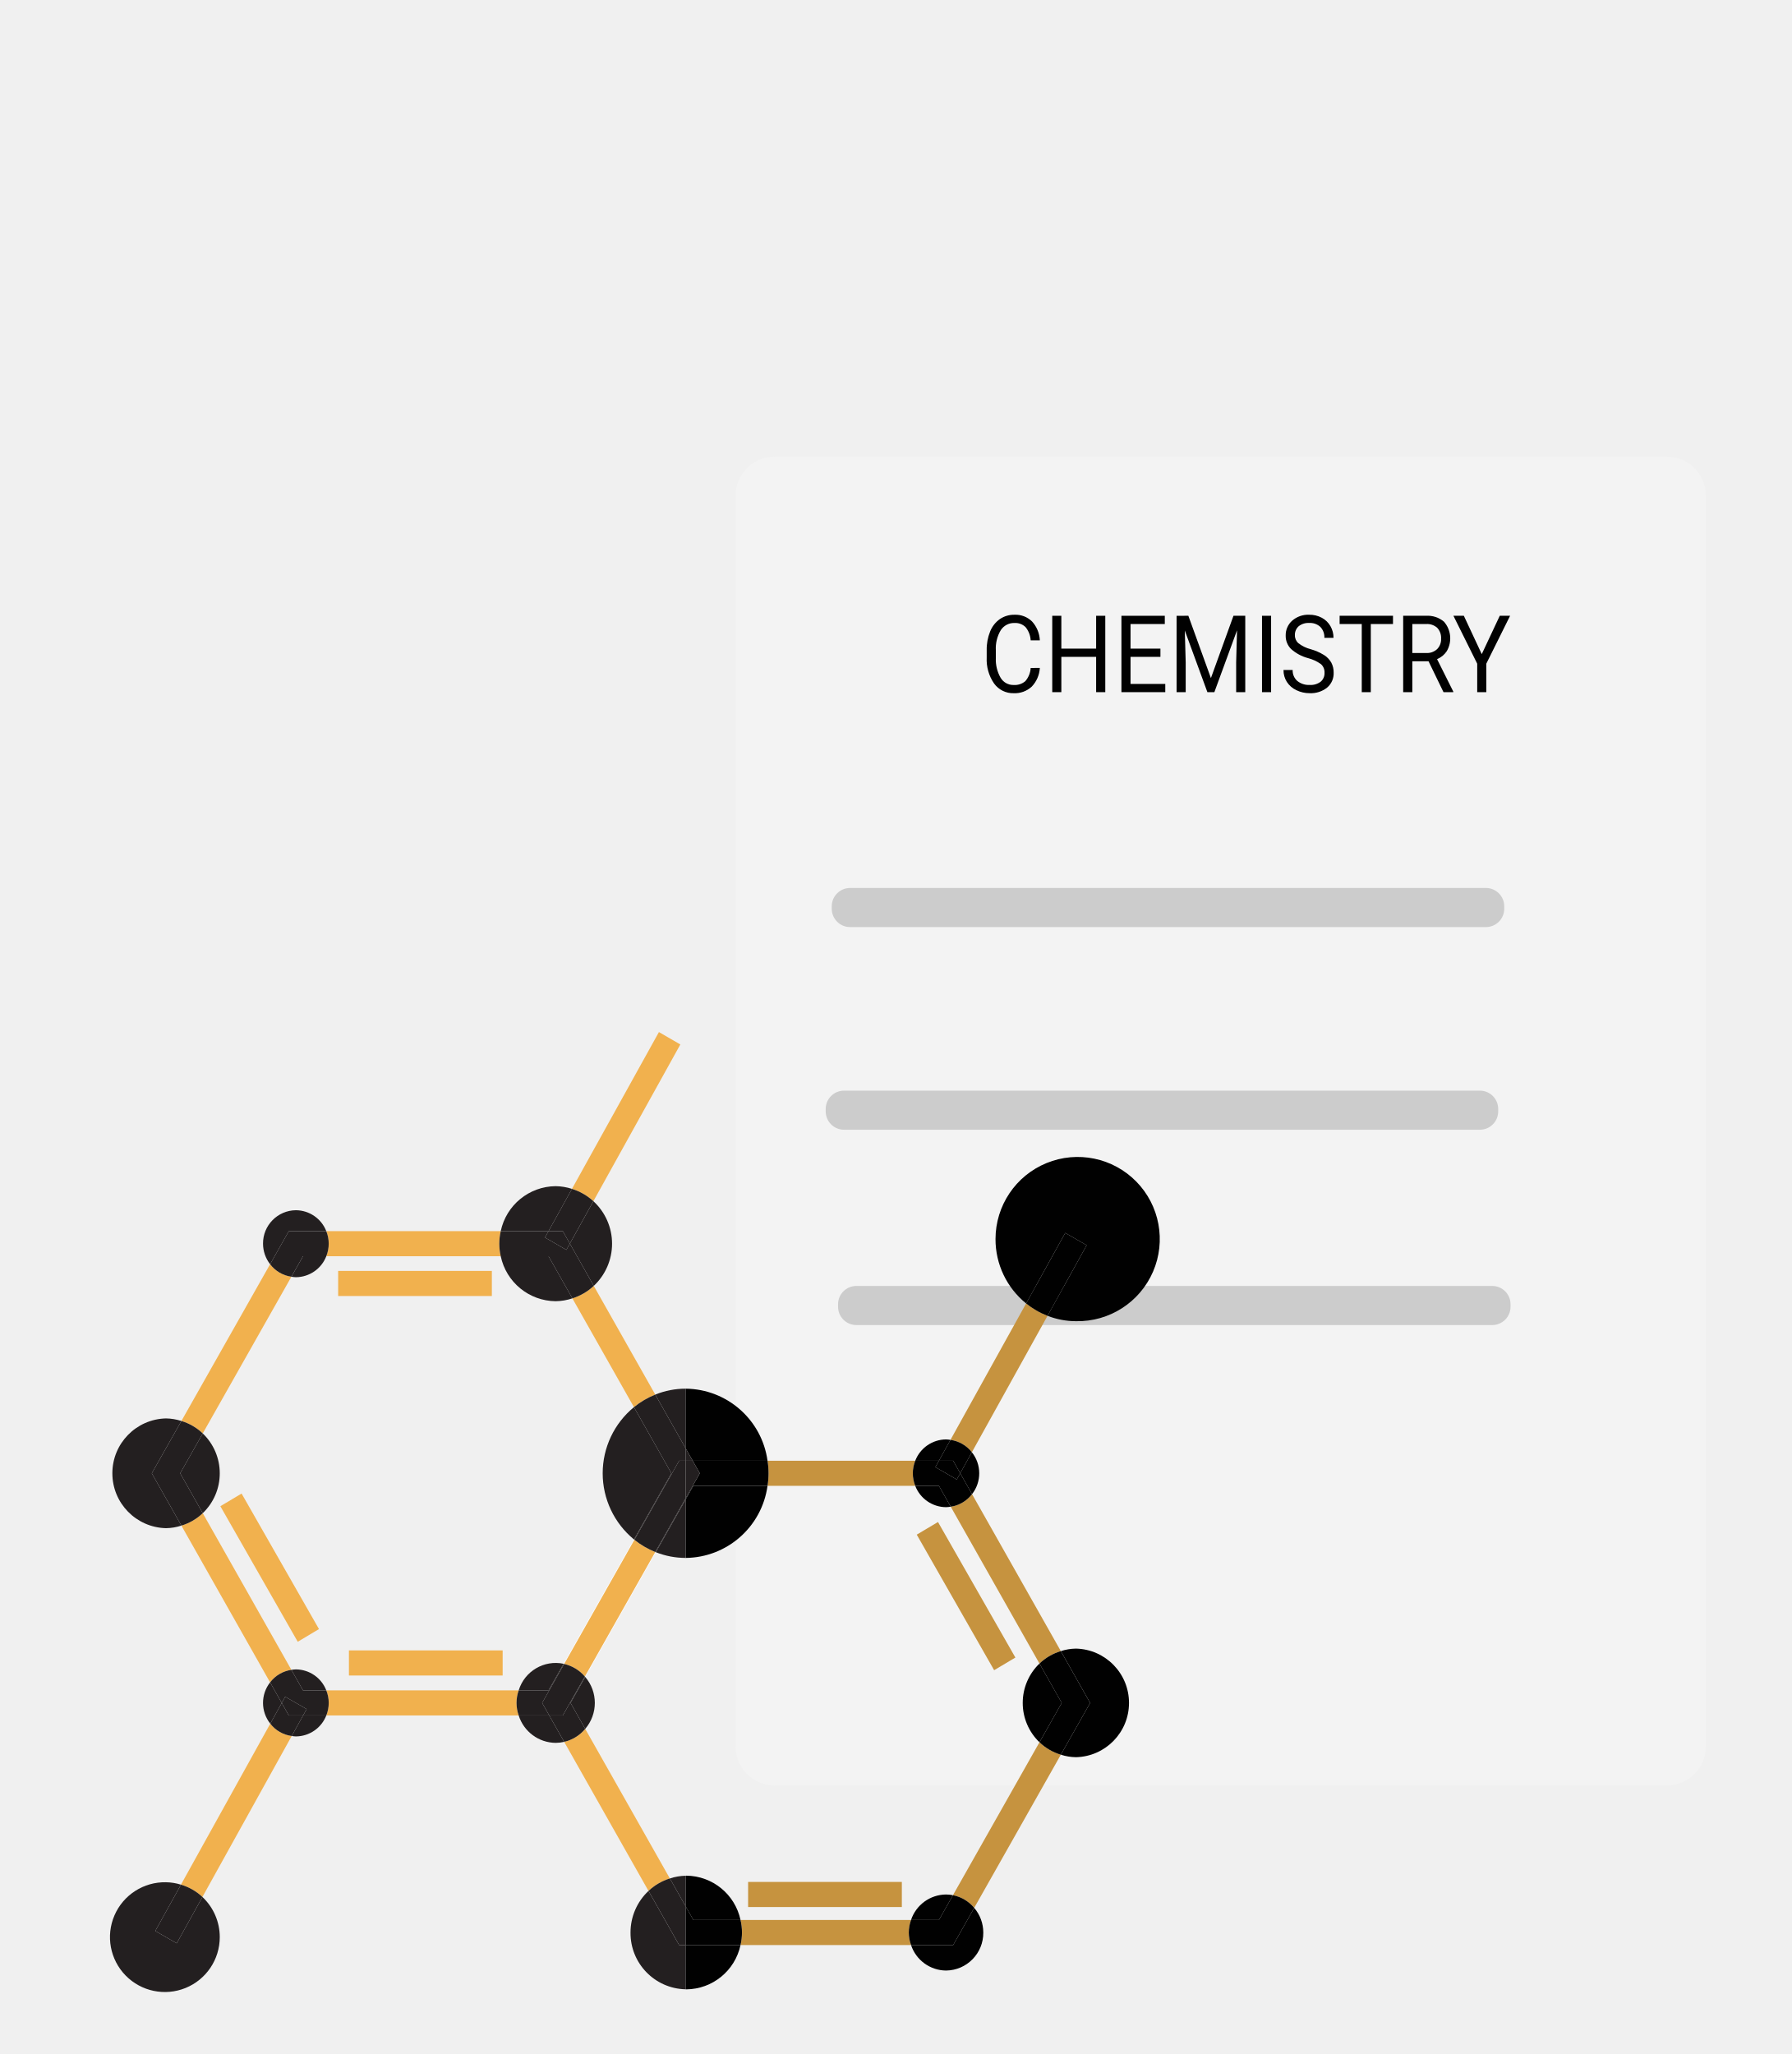
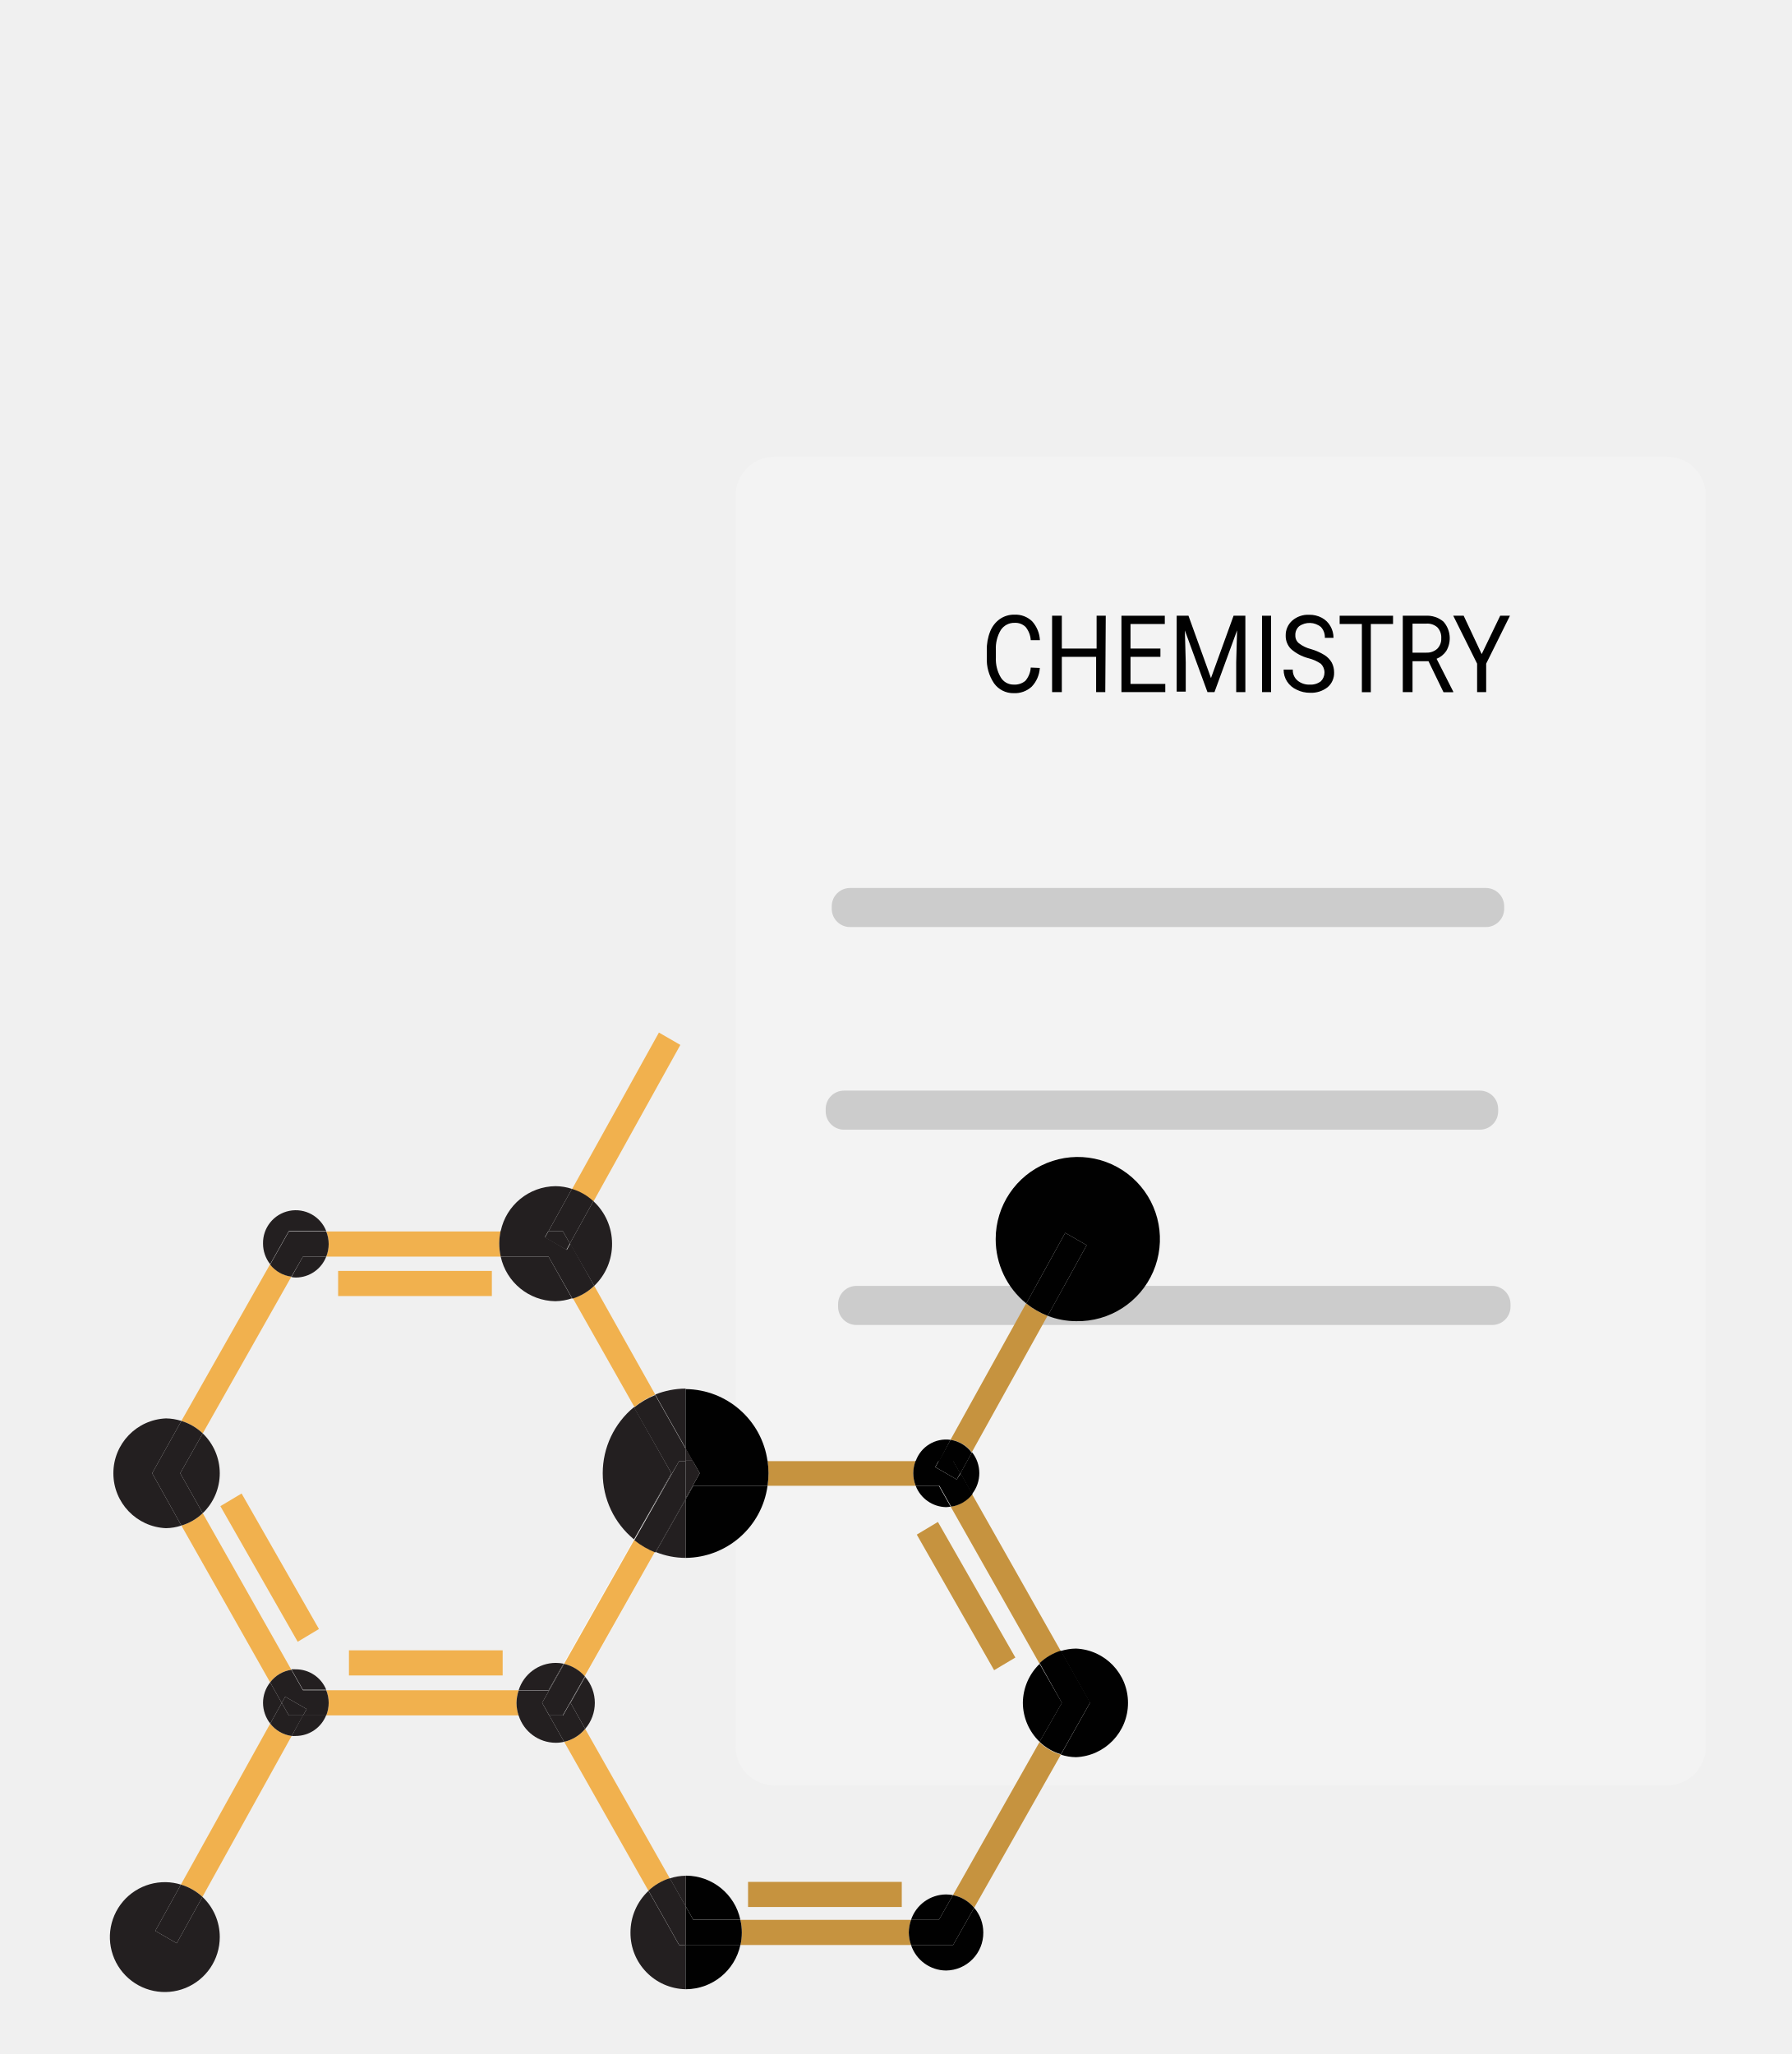
- <svg xmlns="http://www.w3.org/2000/svg" id="Layer_1" data-name="Layer 1" width="183.882" height="210.855" viewBox="0 0 183.882 210.855">
+ <svg xmlns="http://www.w3.org/2000/svg" id="Layer_1" data-name="Layer 1" width="183.88" height="210.86" viewBox="0 0 183.88 210.86">
  <defs>
    <style>.cls-1{fill:none;}.cls-2{fill:#f3f3f3;}.cls-3{fill:#ccc;}.cls-4{fill:#010101;}.cls-5{fill:#f1b14e;}.cls-6{fill:#c6933f;}.cls-7{fill:#fff;}.cls-8{fill:#231f20;}</style>
  </defs>
-   <rect class="cls-1" width="183.882" height="210.855" />
-   <rect class="cls-2" x="75.508" y="46.88" width="99.602" height="136.405" rx="4" />
-   <rect class="cls-3" x="86.026" y="132.011" width="69.032" height="4.014" rx="1.882" />
-   <rect class="cls-3" x="85.379" y="91.156" width="69.032" height="4.014" rx="1.882" />
-   <path class="cls-4" d="M106.739,68.566a3.013,3.013,0,0,1-.829,1.92,2.557,2.557,0,0,1-1.855.676,2.4,2.4,0,0,1-2.012-.997,4.295,4.295,0,0,1-.757-2.665v-.754a4.873,4.873,0,0,1,.352-1.922,2.848,2.848,0,0,1,1-1.273,2.581,2.581,0,0,1,1.498-.444,2.414,2.414,0,0,1,1.81.697,3.059,3.059,0,0,1,.793,1.931H105.8a2.365,2.365,0,0,0-.528-1.361,1.504,1.504,0,0,0-1.136-.421,1.617,1.617,0,0,0-1.403.733,3.635,3.635,0,0,0-.509,2.086v.76a3.739,3.739,0,0,0,.482,2.032,1.513,1.513,0,0,0,1.348.754,1.677,1.677,0,0,0,1.193-.39,2.272,2.272,0,0,0,.553-1.36Z" />
-   <path class="cls-4" d="M113.457,71.054h-.939V67.43h-3.57v3.624h-.934v-7.84h.934V66.585h3.57V63.214h.939Z" />
-   <path class="cls-4" d="M119.119,67.43H116.05V70.209h3.566v.845h-4.5v-7.84h4.451V64.06H116.05V66.585h3.069Z" />
-   <path class="cls-4" d="M121.986,63.214l2.315,6.397,2.315-6.397h1.211v7.84h-.934V68.001l.088-3.295-2.326,6.349h-.715l-2.32-6.332.093,3.279v3.053h-.935v-7.84Z" />
-   <path class="cls-4" d="M130.479,71.054h-.934v-7.84h.934Z" />
-   <path class="cls-4" d="M134.274,67.56a4.235,4.235,0,0,1-1.749-.94,1.886,1.886,0,0,1-.548-1.376,1.98,1.98,0,0,1,.669-1.532,2.491,2.491,0,0,1,1.739-.606,2.668,2.668,0,0,1,1.302.312,2.222,2.222,0,0,1,.885.861,2.372,2.372,0,0,1,.314,1.201h-.939a1.513,1.513,0,0,0-.408-1.121,1.562,1.562,0,0,0-1.153-.408,1.585,1.585,0,0,0-1.077.337,1.176,1.176,0,0,0-.387.936,1.051,1.051,0,0,0,.367.811,3.439,3.439,0,0,0,1.25.607,5.508,5.508,0,0,1,1.382.606,2.208,2.208,0,0,1,.739.772,2.144,2.144,0,0,1,.241,1.04,1.905,1.905,0,0,1-.672,1.526,2.67,2.67,0,0,1-1.795.574,3.058,3.058,0,0,1-1.362-.31,2.349,2.349,0,0,1-.976-.848,2.229,2.229,0,0,1-.343-1.223h.94a1.413,1.413,0,0,0,.474,1.123,1.868,1.868,0,0,0,1.268.412,1.707,1.707,0,0,0,1.134-.334,1.128,1.128,0,0,0,.394-.91,1.113,1.113,0,0,0-.364-.891A4.014,4.014,0,0,0,134.274,67.56Z" />
-   <path class="cls-4" d="M142.991,64.06h-2.277v6.995h-.929V64.06h-2.272v-.846h5.479Z" />
-   <path class="cls-4" d="M146.64,67.883h-1.664v3.171h-.939v-7.84h2.345a2.593,2.593,0,0,1,1.841.604,2.602,2.602,0,0,1,.287,3.031,2.163,2.163,0,0,1-.995.813l1.664,3.328v.064H148.177Zm-1.664-.846h1.435a1.522,1.522,0,0,0,1.107-.399,1.423,1.423,0,0,0,.411-1.068,1.506,1.506,0,0,0-.392-1.117,1.557,1.557,0,0,0-1.131-.394h-1.431Z" />
-   <path class="cls-4" d="M152.103,67.15l1.849-3.937h1.06L152.57,68.13v2.924h-.934V68.13l-2.442-4.917h1.07Z" />
-   <rect class="cls-3" x="84.759" y="111.96" width="69.032" height="4.014" rx="1.882" />
-   <path class="cls-1" d="M70.377,159.93h-.001v32.626c.023-.001.044-.007.067-.007a5.744,5.744,0,0,1,5.571,4.547H93.519a3.818,3.818,0,0,1,3.594-2.615,3.756,3.756,0,0,1,.708.072l8.881-15.699a5.609,5.609,0,0,1-.001-8.081l-9.108-16.102a3.467,3.467,0,0,1-.481.049A3.412,3.412,0,0,1,93.95,152.53H78.787A8.565,8.565,0,0,1,70.377,159.93Zm22.198,35.839H76.794V193.191H92.576Zm3.71-39.525,7.944,13.912-2.18,1.299L94.105,157.54Z" />
-   <path class="cls-1" d="M69.836,107.221,60.911,123.31a5.923,5.923,0,0,1,.04,8.692l6.313,11.161a8.339,8.339,0,0,1,3.114-.608V107.276" />
-   <path class="cls-1" d="M61.866,151.243a8.737,8.737,0,0,1,3.21-6.792l-6.321-11.168a5.602,5.602,0,0,1-1.713.294,5.814,5.814,0,0,1-5.64-4.617H33.493A3.373,3.373,0,0,1,30.37,131.112a3.136,3.136,0,0,1-.458-.048l-9.1,16.085a5.67,5.67,0,0,1,0,8.187l9.1,16.085a3.15,3.15,0,0,1,.458-.048,3.37,3.37,0,0,1,3.124,2.151H53.245a3.973,3.973,0,0,1,4.609-2.73l7.223-12.762A8.73,8.73,0,0,1,61.866,151.243ZM30.563,168.536l-7.944-13.915,2.18-1.299,7.944,13.912Zm4.148-38.069H50.489v2.577H34.711ZM51.598,172.001h-15.78v-2.578h15.78Z" />
-   <path class="cls-1" d="M70.377,159.93a8.326,8.326,0,0,1-3.057-.587L60.074,172.149a4.094,4.094,0,0,1-.001,5.33l8.689,15.354a5.552,5.552,0,0,1,1.614-.278Z" />
-   <path class="cls-5" d="M67.639,105.948l-8.927,16.098a5.711,5.711,0,0,1,2.2,1.263l8.925-16.089" />
-   <path class="cls-5" d="M27.744,176.943l-9.169,16.53a5.455,5.455,0,0,1,2.203,1.262l9.167-16.526A3.324,3.324,0,0,1,27.744,176.943Z" />
-   <path class="cls-6" d="M105.332,133.806,97.566,147.812a3.362,3.362,0,0,1,2.197,1.269l7.767-14.006A8.162,8.162,0,0,1,105.332,133.806Z" />
-   <path class="cls-7" d="M65.077,158.033l-7.223,12.762c.021.005.04.015.061.02l7.209-12.746C65.108,158.056,65.092,158.045,65.077,158.033Z" />
-   <path class="cls-5" d="M53.245,173.525H33.493a3.452,3.452,0,0,1,0,2.578H53.245a3.843,3.843,0,0,1,0-2.578Z" />
-   <path class="cls-5" d="M29.912,171.421l-9.1-16.085a5.437,5.437,0,0,1-2.191,1.277l9.104,16.093A3.332,3.332,0,0,1,29.912,171.421Z" />
-   <path class="cls-5" d="M33.493,128.961H51.402a5.693,5.693,0,0,1,0-2.577H33.493a3.449,3.449,0,0,1,0,2.577Z" />
-   <path class="cls-5" d="M29.912,131.064a3.331,3.331,0,0,1-2.186-1.285l-9.105,16.093a5.457,5.457,0,0,1,2.191,1.277Z" />
-   <path class="cls-5" d="M67.263,143.162,60.95,132.002a5.721,5.721,0,0,1-2.195,1.282l6.321,11.168A8.487,8.487,0,0,1,67.263,143.162Z" />
-   <path class="cls-6" d="M97.821,194.552a3.787,3.787,0,0,1,2.182,1.301l8.893-15.723a5.41,5.41,0,0,1-2.194-1.277Z" />
-   <path class="cls-7" d="M67.263,159.322l-7.228,12.78c.013.015.025.032.038.047l7.245-12.806C67.301,159.335,67.282,159.329,67.263,159.322Z" />
-   <path class="cls-6" d="M78.787,152.53H93.95a3.464,3.464,0,0,1,0-2.577H78.787a8.04,8.04,0,0,1,0,2.577Z" />
-   <path class="cls-6" d="M97.593,154.671l9.108,16.102a5.416,5.416,0,0,1,2.193-1.278l-9.114-16.114A3.372,3.372,0,0,1,97.593,154.671Z" />
-   <path class="cls-6" d="M93.519,197.095H76.014a5.598,5.598,0,0,1-.001,2.578H93.519a3.724,3.724,0,0,1-.001-2.578Z" />
-   <path class="cls-5" d="M60.073,177.479a3.983,3.983,0,0,1-2.16,1.333l8.655,15.302a5.675,5.675,0,0,1,2.193-1.28Z" />
-   <path class="cls-5" d="M65.124,158.069l-7.209,12.746a3.975,3.975,0,0,1,2.121,1.288l7.228-12.78A8.419,8.419,0,0,1,65.124,158.069Z" />
-   <rect class="cls-5" x="34.711" y="130.466" width="15.778" height="2.577" />
-   <rect class="cls-6" x="76.794" y="193.191" width="15.781" height="2.578" />
-   <polygon class="cls-6" points="104.23 170.157 96.285 156.244 94.105 157.54 102.049 171.455 104.23 170.157" />
-   <polygon class="cls-5" points="22.619 154.621 30.563 168.536 32.743 167.234 24.799 153.322 22.619 154.621" />
-   <rect class="cls-5" x="35.818" y="169.423" width="15.78" height="2.578" />
-   <path class="cls-8" d="M22.559,151.243a5.657,5.657,0,0,0-1.747-4.093l-2.316,4.093,2.316,4.093A5.652,5.652,0,0,0,22.559,151.243Z" />
-   <path class="cls-8" d="M18.621,145.873a5.333,5.333,0,0,0-1.582-.264,5.635,5.635,0,0,0,0,11.267,5.336,5.336,0,0,0,1.582-.264l-3.039-5.37Z" />
-   <path class="cls-8" d="M18.496,151.243l2.316-4.093a5.457,5.457,0,0,0-2.191-1.277l-3.039,5.37,3.039,5.37a5.437,5.437,0,0,0,2.191-1.277Z" />
-   <path class="cls-8" d="M33.493,126.384A3.371,3.371,0,0,0,30.37,124.236,3.407,3.407,0,0,0,27,127.672a3.449,3.449,0,0,0,.726,2.107l1.921-3.395Z" />
-   <path class="cls-8" d="M33.493,128.961h-2.39l-1.191,2.104a3.136,3.136,0,0,0,.458.048A3.373,3.373,0,0,0,33.493,128.961Z" />
-   <path class="cls-8" d="M29.912,131.064l1.191-2.104h2.39a3.449,3.449,0,0,0,0-2.577H29.647l-1.921,3.395A3.331,3.331,0,0,0,29.912,131.064Z" />
-   <path class="cls-8" d="M57.043,133.577a5.602,5.602,0,0,0,1.713-.294l-2.447-4.323H51.402A5.814,5.814,0,0,0,57.043,133.577Z" />
-   <path class="cls-8" d="M62.829,127.672a5.918,5.918,0,0,0-1.918-4.362l-2.415,4.353,2.455,4.339A5.925,5.925,0,0,0,62.829,127.672Z" />
-   <path class="cls-8" d="M58.711,122.046a5.629,5.629,0,0,0-1.669-.279,5.814,5.814,0,0,0-5.64,4.617h4.904Z" />
-   <path class="cls-8" d="M57.772,126.384l.723,1.279,2.415-4.353a5.711,5.711,0,0,0-2.2-1.263l-2.405,4.337Z" />
-   <path class="cls-8" d="M51.402,128.961H56.309l2.447,4.323a5.721,5.721,0,0,0,2.195-1.282l-2.455-4.339-.357.643-2.196-1.267.364-.655H51.402a5.693,5.693,0,0,0,0,2.577Z" />
-   <polygon class="cls-8" points="56.307 126.384 55.943 127.039 58.139 128.306 58.496 127.663 57.772 126.384 56.307 126.384" />
-   <path class="cls-8" d="M70.377,148.667v-6.113a8.339,8.339,0,0,0-3.114.608Z" />
-   <path class="cls-8" d="M65.076,144.451a8.788,8.788,0,0,0,.001,13.582l3.843-6.79Z" />
-   <path class="cls-4" d="M71.105,149.954h7.682a8.566,8.566,0,0,0-8.409-7.399h-.001v6.113Z" />
-   <path class="cls-4" d="M70.377,159.93a8.565,8.565,0,0,0,8.409-7.399H71.173l-.797,1.408V159.93Z" />
-   <path class="cls-8" d="M70.377,159.93v-5.991l-3.057,5.404A8.326,8.326,0,0,0,70.377,159.93Z" />
-   <polygon class="cls-8" points="71.105 149.954 70.377 148.667 70.377 149.954 71.105 149.954" />
-   <path class="cls-8" d="M68.92,151.243l-3.843,6.79c.015.012.031.023.047.036l4.59-8.115h.663v-1.286l-3.114-5.505a8.487,8.487,0,0,0-2.187,1.289Z" />
-   <path class="cls-4" d="M71.834,151.243l-1.457,2.575v.12l.797-1.408h7.613a8.04,8.04,0,0,0,0-2.577H71.105Z" />
-   <path class="cls-8" d="M67.319,159.343l3.057-5.404v-.12l-3.113,5.504C67.282,159.329,67.301,159.335,67.319,159.343Z" />
-   <path class="cls-8" d="M69.713,149.954l-4.59,8.115a8.419,8.419,0,0,0,2.14,1.253l3.113-5.504v-3.864Z" />
-   <polygon class="cls-8" points="70.377 153.818 71.833 151.243 71.105 149.954 70.377 149.954 70.377 153.818" />
-   <path class="cls-8" d="M27.725,172.706a3.42,3.42,0,0,0,.019,4.237l1.177-2.123Z" />
-   <path class="cls-8" d="M30.37,171.373a3.15,3.15,0,0,0-.458.048l1.191,2.104h2.39A3.37,3.37,0,0,0,30.37,171.373Z" />
-   <path class="cls-8" d="M29.945,178.209a3.258,3.258,0,0,0,.425.044,3.371,3.371,0,0,0,3.124-2.15H31.113Z" />
-   <path class="cls-8" d="M29.647,176.103l-.726-1.283-1.177,2.123a3.324,3.324,0,0,0,2.201,1.266l1.168-2.106Z" />
-   <path class="cls-8" d="M33.493,173.525h-2.39l-1.191-2.104a3.332,3.332,0,0,0-2.187,1.285l1.196,2.114.356-.641,2.2,1.268-.364.656h2.381a3.452,3.452,0,0,0,0-2.578Z" />
-   <polygon class="cls-8" points="31.113 176.103 31.477 175.447 29.277 174.179 28.921 174.82 29.647 176.103 31.113 176.103" />
-   <path class="cls-8" d="M53.245,176.103a4.016,4.016,0,0,0,3.798,2.812,3.932,3.932,0,0,0,.871-.103l-1.533-2.709Z" />
-   <path class="cls-8" d="M60.074,172.149l-1.508,2.665,1.507,2.665a4.094,4.094,0,0,0,.001-5.33Z" />
-   <path class="cls-8" d="M53.245,173.525H56.309l1.545-2.73a3.973,3.973,0,0,0-4.609,2.73Z" />
-   <path class="cls-8" d="M55.652,174.814l2.262-3.999c-.021-.005-.04-.015-.061-.02l-1.545,2.73H53.245a3.843,3.843,0,0,0,0,2.578H56.381Z" />
-   <path class="cls-8" d="M60.073,177.479l-1.507-2.665,1.508-2.665c-.013-.015-.025-.032-.038-.047l-2.263,4H56.381l1.533,2.709A3.983,3.983,0,0,0,60.073,177.479Z" />
-   <path class="cls-8" d="M57.914,170.815l-2.262,3.999.729,1.289h1.391l2.263-4A3.975,3.975,0,0,0,57.914,170.815Z" />
-   <path class="cls-4" d="M108.896,180.13a5.289,5.289,0,0,0,1.551.256,5.575,5.575,0,0,0,0-11.147,5.304,5.304,0,0,0-1.552.256l3.009,5.319Z" />
-   <path class="cls-4" d="M104.984,174.814a5.592,5.592,0,0,0,1.719,4.04l2.285-4.04-2.286-4.041A5.597,5.597,0,0,0,104.984,174.814Z" />
-   <path class="cls-4" d="M108.987,174.814l-2.285,4.04a5.41,5.41,0,0,0,2.194,1.277l3.007-5.316-3.009-5.319a5.416,5.416,0,0,0-2.193,1.278Z" />
-   <path class="cls-4" d="M97.112,154.72a3.467,3.467,0,0,0,.481-.049L96.383,152.53H93.95A3.412,3.412,0,0,0,97.112,154.72Z" />
-   <path class="cls-4" d="M99.781,153.381a3.464,3.464,0,0,0-.019-4.299l-1.195,2.155Z" />
-   <path class="cls-4" d="M97.566,147.812a3.261,3.261,0,0,0-.453-.047,3.411,3.411,0,0,0-3.162,2.188h2.428Z" />
-   <path class="cls-4" d="M97.566,147.812l-1.188,2.142h1.465l.725,1.283,1.195-2.155A3.362,3.362,0,0,0,97.566,147.812Z" />
-   <path class="cls-4" d="M98.212,151.877l-2.197-1.269.363-.654H93.95a3.464,3.464,0,0,0,0,2.577h2.432l1.211,2.14a3.372,3.372,0,0,0,2.188-1.29l-1.214-2.144Z" />
-   <polygon class="cls-4" points="98.212 151.877 98.568 151.237 97.843 149.954 96.378 149.954 96.015 150.608 98.212 151.877" />
-   <path class="cls-4" d="M70.443,192.548c-.023,0-.044.006-.067.007v3.132l.797,1.408h4.841A5.744,5.744,0,0,0,70.443,192.548Z" />
-   <path class="cls-8" d="M69.713,199.672l-3.144-5.559a5.853,5.853,0,0,0-1.846,4.269,5.777,5.777,0,0,0,5.654,5.83v-4.54Z" />
-   <path class="cls-4" d="M70.377,204.212c.023.001.044.007.067.007a5.744,5.744,0,0,0,5.57-4.547H70.377Z" />
-   <path class="cls-8" d="M68.763,192.833l1.614,2.854v-3.132A5.552,5.552,0,0,0,68.763,192.833Z" />
-   <path class="cls-4" d="M76.014,197.095H71.173l-.797-1.408v3.986h5.637a5.598,5.598,0,0,0,.001-2.578Z" />
-   <path class="cls-8" d="M70.377,199.672v-3.986l-1.614-2.854a5.675,5.675,0,0,0-2.193,1.28l3.144,5.559Z" />
-   <path class="cls-4" d="M93.519,199.672a3.818,3.818,0,0,0,3.593,2.615,3.864,3.864,0,0,0,3.824-3.905,3.914,3.914,0,0,0-.933-2.529l-2.16,3.819Z" />
-   <path class="cls-4" d="M93.519,197.095h2.864l1.438-2.542a3.756,3.756,0,0,0-.708-.072A3.818,3.818,0,0,0,93.519,197.095Z" />
-   <path class="cls-4" d="M97.821,194.552l-1.438,2.542h-2.864a3.724,3.724,0,0,0,.001,2.578h4.323l2.16-3.819A3.787,3.787,0,0,0,97.821,194.552Z" />
-   <path class="cls-4" d="M111.547,127.832l-4.017,7.244a8.07,8.07,0,0,0,2.921.552,8.431,8.431,0,1,0-8.261-8.43,8.47,8.47,0,0,0,3.142,6.608l4.016-7.242Z" />
-   <path class="cls-4" d="M111.547,127.832l-2.199-1.268-4.016,7.242a8.162,8.162,0,0,0,2.198,1.269Z" />
-   <path class="cls-8" d="M15.939,198.224l2.636-4.751a5.36,5.36,0,0,0-1.536-.249,5.635,5.635,0,1,0,5.52,5.634,5.654,5.654,0,0,0-1.781-4.123L18.14,199.491Z" />
-   <path class="cls-8" d="M15.939,198.224l2.201,1.267,2.638-4.756a5.455,5.455,0,0,0-2.203-1.262Z" />
+   <rect class="cls-1" width="183.88" height="210.86" />
+   <rect class="cls-2" x="75.51" y="46.88" width="99.6" height="136.41" rx="4" />
+   <rect class="cls-3" x="86.03" y="132.01" width="69.03" height="4.01" rx="1.88" />
+   <rect class="cls-3" x="85.38" y="91.16" width="69.03" height="4.01" rx="1.88" />
+   <path class="cls-4" d="M106.74,68.57a3.05,3.05,0,0,1-.83,1.92,2.56,2.56,0,0,1-1.86.67,2.42,2.42,0,0,1-2-1,4.36,4.36,0,0,1-.75-2.67v-.75a4.85,4.85,0,0,1,.35-1.93,2.85,2.85,0,0,1,1-1.27,2.55,2.55,0,0,1,1.5-.44,2.44,2.44,0,0,1,1.81.69,3.13,3.13,0,0,1,.79,1.93h-.94a2.38,2.38,0,0,0-.53-1.36,1.5,1.5,0,0,0-1.13-.42,1.64,1.64,0,0,0-1.41.73,3.65,3.65,0,0,0-.51,2.09v.76a3.65,3.65,0,0,0,.49,2,1.52,1.52,0,0,0,1.34.76,1.7,1.7,0,0,0,1.2-.39,2.33,2.33,0,0,0,.55-1.36Z" />
+   <path class="cls-4" d="M113.46,71.05h-.94V67.43H109v3.62H108V63.21H109v3.37h3.57V63.21h.94Z" />
+   <path class="cls-4" d="M119.12,67.43h-3.07v2.78h3.57v.84h-4.5V63.21h4.45v.85h-3.52v2.52h3.07Z" />
+   <path class="cls-4" d="M122,63.21l2.31,6.4,2.32-6.4h1.21v7.84h-.94V68l.09-3.29-2.32,6.34h-.72l-2.32-6.33.09,3.28v3h-.93V63.21Z" />
+   <path class="cls-4" d="M130.48,71.05h-.93V63.21h.93Z" />
+   <path class="cls-4" d="M134.27,67.56a4.37,4.37,0,0,1-1.75-.94,1.9,1.9,0,0,1-.54-1.38,2,2,0,0,1,.67-1.53,2.48,2.48,0,0,1,1.73-.6,2.67,2.67,0,0,1,1.31.31,2.21,2.21,0,0,1,.88.86,2.4,2.4,0,0,1,.32,1.2H136a1.53,1.53,0,0,0-.41-1.12,1.85,1.85,0,0,0-2.23-.07,1.17,1.17,0,0,0-.39.94,1,1,0,0,0,.37.81,3.37,3.37,0,0,0,1.25.6,5.68,5.68,0,0,1,1.38.61,2.25,2.25,0,0,1,.74.77,2.16,2.16,0,0,1,.24,1,1.9,1.9,0,0,1-.67,1.53,2.7,2.7,0,0,1-1.8.57,3,3,0,0,1-1.36-.31,2.3,2.3,0,0,1-1-.85,2.18,2.18,0,0,1-.35-1.22h.94a1.38,1.38,0,0,0,.48,1.12,1.83,1.83,0,0,0,1.26.42,1.69,1.69,0,0,0,1.14-.34,1.27,1.27,0,0,0,0-1.8A4,4,0,0,0,134.27,67.56Z" />
+   <path class="cls-4" d="M143,64.06h-2.28v7h-.92v-7h-2.28v-.85H143Z" />
+   <path class="cls-4" d="M146.64,67.88H145v3.17H144V63.21h2.34a2.6,2.6,0,0,1,1.84.61,2.58,2.58,0,0,1,.29,3,2.18,2.18,0,0,1-1,.81L149.18,71v.06h-1ZM145,67h1.43a1.57,1.57,0,0,0,1.11-.4,1.44,1.44,0,0,0,.41-1.07,1.51,1.51,0,0,0-.39-1.12,1.54,1.54,0,0,0-1.13-.39H145Z" />
+   <path class="cls-4" d="M152.1,67.15,154,63.21H155l-2.44,4.92v2.92h-.93V68.13l-2.45-4.92h1.07Z" />
+   <rect class="cls-3" x="84.76" y="111.96" width="69.03" height="4.01" rx="1.88" />
+   <path class="cls-1" d="M70.38,159.93h0v32.63h.06A5.73,5.73,0,0,1,76,197.09H93.52a3.82,3.82,0,0,1,3.59-2.61,4.07,4.07,0,0,1,.71.07l8.88-15.7a5.6,5.6,0,0,1,0-8.08l-9.11-16.1a3.71,3.71,0,0,1-.48.05A3.41,3.41,0,0,1,94,152.53H78.79A8.56,8.56,0,0,1,70.38,159.93Zm22.2,35.84H76.79v-2.58H92.58Zm3.71-39.53,7.94,13.92-2.18,1.3-7.94-13.92Z" />
+   <path class="cls-1" d="M69.84,107.22l-8.93,16.09A5.92,5.92,0,0,1,61,132l6.31,11.16a8.54,8.54,0,0,1,3.12-.61V107.28" />
+   <path class="cls-1" d="M61.87,151.24a8.71,8.71,0,0,1,3.21-6.79l-6.32-11.17a5.5,5.5,0,0,1-1.72.3A5.82,5.82,0,0,1,51.4,129H33.49a3.36,3.36,0,0,1-3.12,2.15,2.31,2.31,0,0,1-.46-.05l-9.1,16.09a5.67,5.67,0,0,1,0,8.19l9.1,16.08a3.41,3.41,0,0,1,.46,0,3.36,3.36,0,0,1,3.12,2.15H53.24a4,4,0,0,1,3.8-2.81,4.28,4.28,0,0,1,.81.08L65.08,158A8.71,8.71,0,0,1,61.87,151.24Zm-31.31,17.3-7.94-13.92,2.18-1.3,7.94,13.91Zm4.15-38.07H50.49V133H34.71ZM51.6,172H35.82v-2.58H51.6Z" />
+   <path class="cls-1" d="M70.38,159.93a8.21,8.21,0,0,1-3.06-.59l-7.25,12.81a4.08,4.08,0,0,1,0,5.33l8.69,15.35a5.45,5.45,0,0,1,1.62-.27Z" />
+   <path class="cls-5" d="M67.64,106l-8.93,16.1a5.56,5.56,0,0,1,2.2,1.26l8.93-16.09" />
+   <path class="cls-5" d="M27.74,176.94l-9.17,16.53a5.53,5.53,0,0,1,2.21,1.26l9.16-16.52A3.34,3.34,0,0,1,27.74,176.94Z" />
+   <path class="cls-6" d="M105.33,133.81l-7.76,14a3.34,3.34,0,0,1,2.19,1.27l7.77-14A8.31,8.31,0,0,1,105.33,133.81Z" />
+   <path class="cls-7" d="M65.08,158l-7.23,12.76.06,0,7.21-12.74S65.09,158.05,65.08,158Z" />
+   <path class="cls-5" d="M53.24,173.52H33.49a3.49,3.49,0,0,1,.25,1.29,3.45,3.45,0,0,1-.25,1.29H53.24a4.2,4.2,0,0,1-.22-1.29A4.26,4.26,0,0,1,53.24,173.52Z" />
+   <path class="cls-5" d="M29.91,171.42l-9.1-16.08a5.36,5.36,0,0,1-2.19,1.27l9.11,16.1A3.3,3.3,0,0,1,29.91,171.42Z" />
+   <path class="cls-5" d="M33.49,129H51.4a6.07,6.07,0,0,1-.15-1.29,6.15,6.15,0,0,1,.15-1.29H33.49a3.49,3.49,0,0,1,.25,1.29A3.45,3.45,0,0,1,33.49,129Z" />
+   <path class="cls-5" d="M29.91,131.06a3.29,3.29,0,0,1-2.18-1.28l-9.11,16.09a5.49,5.49,0,0,1,2.19,1.28Z" />
+   <path class="cls-5" d="M67.26,143.16,61,132a5.63,5.63,0,0,1-2.19,1.28l6.32,11.17A8.53,8.53,0,0,1,67.26,143.16Z" />
+   <path class="cls-6" d="M97.82,194.55a3.78,3.78,0,0,1,2.18,1.3l8.9-15.72a5.37,5.37,0,0,1-2.2-1.28Z" />
+   <path class="cls-7" d="M67.26,159.32,60,172.1l0,.05,7.25-12.81Z" />
+   <path class="cls-6" d="M78.79,152.53H94a3.45,3.45,0,0,1-.25-1.29A3.49,3.49,0,0,1,94,150H78.79a9.22,9.22,0,0,1,.1,1.29A9.1,9.1,0,0,1,78.79,152.53Z" />
+   <path class="cls-6" d="M97.59,154.67l9.11,16.1a5.56,5.56,0,0,1,2.19-1.28l-9.11-16.11A3.36,3.36,0,0,1,97.59,154.67Z" />
+   <path class="cls-6" d="M93.52,197.09H76a5.55,5.55,0,0,1,.15,1.29,5.43,5.43,0,0,1-.15,1.29H93.52a3.88,3.88,0,0,1-.23-1.29A4,4,0,0,1,93.52,197.09Z" />
+   <path class="cls-5" d="M60.07,177.48a3.92,3.92,0,0,1-2.16,1.33l8.66,15.3a5.76,5.76,0,0,1,2.19-1.28Z" />
+   <path class="cls-5" d="M65.12,158.07l-7.21,12.74A4.06,4.06,0,0,1,60,172.1l7.22-12.78A8.51,8.51,0,0,1,65.12,158.07Z" />
+   <rect class="cls-5" x="34.71" y="130.47" width="15.78" height="2.58" />
+   <rect class="cls-6" x="76.79" y="193.19" width="15.78" height="2.58" />
+   <polygon class="cls-6" points="104.23 170.16 96.28 156.24 94.11 157.54 102.05 171.46 104.23 170.16" />
+   <polygon class="cls-5" points="22.62 154.62 30.56 168.54 32.74 167.23 24.8 153.32 22.62 154.62" />
+   <rect class="cls-5" x="35.82" y="169.42" width="15.78" height="2.58" />
+   <path class="cls-8" d="M22.56,151.24a5.67,5.67,0,0,0-1.75-4.09l-2.31,4.09,2.31,4.1A5.67,5.67,0,0,0,22.56,151.24Z" />
+   <path class="cls-8" d="M18.62,145.87a5.5,5.5,0,0,0-1.58-.26,5.64,5.64,0,0,0,0,11.27,5.19,5.19,0,0,0,1.58-.27l-3-5.37Z" />
+   <path class="cls-8" d="M18.5,151.24l2.31-4.09a5.49,5.49,0,0,0-2.19-1.28l-3,5.37,3,5.37a5.36,5.36,0,0,0,2.19-1.27Z" />
+   <path class="cls-8" d="M33.49,126.38A3.36,3.36,0,0,0,27,127.67a3.43,3.43,0,0,0,.73,2.11l1.92-3.4Z" />
+   <path class="cls-8" d="M33.49,129H31.1l-1.19,2.1a2.31,2.31,0,0,0,.46.05A3.36,3.36,0,0,0,33.49,129Z" />
+   <path class="cls-8" d="M29.91,131.06,31.1,129h2.39a3.45,3.45,0,0,0,.25-1.29,3.49,3.49,0,0,0-.25-1.29H29.65l-1.92,3.4A3.29,3.29,0,0,0,29.91,131.06Z" />
+   <path class="cls-8" d="M57,133.58a5.5,5.5,0,0,0,1.72-.3L56.31,129H51.4A5.82,5.82,0,0,0,57,133.58Z" />
+   <path class="cls-8" d="M62.83,127.67a5.92,5.92,0,0,0-1.92-4.36l-2.41,4.35L61,132A5.91,5.91,0,0,0,62.83,127.67Z" />
+   <path class="cls-8" d="M58.71,122.05a5.41,5.41,0,0,0-1.67-.28,5.81,5.81,0,0,0-5.64,4.61h4.91Z" />
+   <path class="cls-8" d="M57.77,126.38l.73,1.28,2.41-4.35a5.56,5.56,0,0,0-2.2-1.26l-2.4,4.33Z" />
+   <path class="cls-8" d="M51.4,129h4.91l2.45,4.32A5.63,5.63,0,0,0,61,132l-2.45-4.34-.36.65L55.94,127l.37-.66H51.4a6.15,6.15,0,0,0-.15,1.29A6.07,6.07,0,0,0,51.4,129Z" />
+   <polygon class="cls-8" points="56.31 126.38 55.94 127.04 58.14 128.31 58.5 127.66 57.77 126.38 56.31 126.38" />
+   <path class="cls-8" d="M70.38,148.67v-6.12a8.54,8.54,0,0,0-3.12.61Z" />
+   <path class="cls-8" d="M65.08,144.45a8.79,8.79,0,0,0,0,13.58l3.84-6.79Z" />
+   <path class="cls-4" d="M71.1,150h7.69a8.58,8.58,0,0,0-8.41-7.4h0v6.12Z" />
+   <path class="cls-4" d="M70.38,159.93a8.56,8.56,0,0,0,8.41-7.4H71.17l-.79,1.41v6Z" />
+   <path class="cls-8" d="M70.38,159.93v-6l-3.06,5.4A8.21,8.21,0,0,0,70.38,159.93Z" />
+   <polygon class="cls-8" points="71.11 149.95 70.38 148.67 70.38 149.95 71.11 149.95" />
+   <path class="cls-8" d="M68.92,151.24,65.08,158s0,0,0,0L69.71,150h.67v-1.28l-3.12-5.51a8.53,8.53,0,0,0-2.18,1.29Z" />
+   <path class="cls-4" d="M71.83,151.24l-1.45,2.58v.12l.79-1.41h7.62a9.1,9.1,0,0,0,.1-1.29,9.22,9.22,0,0,0-.1-1.29H71.1Z" />
+   <path class="cls-8" d="M67.32,159.34l3.06-5.4v-.12l-3.12,5.5Z" />
+   <path class="cls-8" d="M69.71,150l-4.59,8.12a8.51,8.51,0,0,0,2.14,1.25l3.12-5.5V150Z" />
+   <polygon class="cls-8" points="70.38 153.82 71.83 151.24 71.11 149.95 70.38 149.95 70.38 153.82" />
+   <path class="cls-8" d="M27.73,172.71a3.41,3.41,0,0,0-.73,2.1,3.48,3.48,0,0,0,.74,2.13l1.18-2.12Z" />
+   <path class="cls-8" d="M30.37,171.37a3.41,3.41,0,0,0-.46,0l1.19,2.1h2.39A3.36,3.36,0,0,0,30.37,171.37Z" />
+   <path class="cls-8" d="M29.94,178.21a3.13,3.13,0,0,0,.43,0,3.36,3.36,0,0,0,3.12-2.15H31.11Z" />
+   <path class="cls-8" d="M29.65,176.1l-.73-1.28-1.18,2.12a3.34,3.34,0,0,0,2.2,1.27l1.17-2.11Z" />
+   <path class="cls-8" d="M33.49,173.52H31.1l-1.19-2.1a3.3,3.3,0,0,0-2.18,1.29l1.19,2.11.36-.64,2.2,1.27-.37.65h2.38a3.45,3.45,0,0,0,.25-1.29A3.49,3.49,0,0,0,33.49,173.52Z" />
+   <polygon class="cls-8" points="31.11 176.1 31.48 175.45 29.28 174.18 28.92 174.82 29.65 176.1 31.11 176.1" />
+   <path class="cls-8" d="M53.24,176.1a4,4,0,0,0,3.8,2.81,3.57,3.57,0,0,0,.87-.1l-1.53-2.71Z" />
+   <path class="cls-8" d="M60.07,172.15l-1.5,2.66,1.5,2.67a4.08,4.08,0,0,0,0-5.33Z" />
+   <path class="cls-8" d="M53.24,173.52h3.07l1.54-2.73a4.28,4.28,0,0,0-.81-.08A4,4,0,0,0,53.24,173.52Z" />
+   <path class="cls-8" d="M55.65,174.81l2.26-4-.06,0-1.54,2.73H53.24a4.26,4.26,0,0,0-.22,1.29,4.2,4.2,0,0,0,.22,1.29h3.14Z" />
+   <path class="cls-8" d="M60.07,177.48l-1.5-2.67,1.5-2.66,0-.05-2.27,4H56.38l1.53,2.71A3.92,3.92,0,0,0,60.07,177.48Z" />
+   <path class="cls-8" d="M57.91,170.81l-2.26,4,.73,1.29h1.39l2.27-4A4.06,4.06,0,0,0,57.91,170.81Z" />
+   <path class="cls-4" d="M108.9,180.13a5.24,5.24,0,0,0,1.55.26,5.58,5.58,0,0,0,0-11.15,5.36,5.36,0,0,0-1.56.25l3,5.32Z" />
+   <path class="cls-4" d="M105,174.81a5.59,5.59,0,0,0,1.72,4l2.29-4-2.29-4A5.62,5.62,0,0,0,105,174.81Z" />
+   <path class="cls-4" d="M109,174.81l-2.29,4a5.37,5.37,0,0,0,2.2,1.28l3-5.32-3-5.32a5.56,5.56,0,0,0-2.19,1.28Z" />
+   <path class="cls-4" d="M97.11,154.72a3.71,3.71,0,0,0,.48-.05l-1.21-2.14H94A3.41,3.41,0,0,0,97.11,154.72Z" />
+   <path class="cls-4" d="M99.78,153.38a3.46,3.46,0,0,0,0-4.3l-1.19,2.16Z" />
+   <path class="cls-4" d="M97.57,147.81A3.3,3.3,0,0,0,94,150h2.43Z" />
+   <path class="cls-4" d="M97.57,147.81,96.38,150h1.46l.73,1.29,1.19-2.16A3.34,3.34,0,0,0,97.57,147.81Z" />
+   <path class="cls-4" d="M98.21,151.88,96,150.61l.36-.66H94a3.49,3.49,0,0,0-.25,1.29,3.45,3.45,0,0,0,.25,1.29h2.43l1.21,2.14a3.36,3.36,0,0,0,2.19-1.29l-1.21-2.14Z" />
+   <polygon class="cls-4" points="98.21 151.88 98.57 151.24 97.84 149.95 96.38 149.95 96.02 150.61 98.21 151.88" />
+   <path class="cls-4" d="M70.44,192.55h-.06v3.13l.79,1.4H76A5.73,5.73,0,0,0,70.44,192.55Z" />
+   <path class="cls-8" d="M69.71,199.67l-3.14-5.56a5.86,5.86,0,0,0-1.85,4.27,5.78,5.78,0,0,0,5.66,5.83v-4.54Z" />
+   <path class="cls-4" d="M70.38,204.21h.06A5.74,5.74,0,0,0,76,199.67H70.38Z" />
+   <path class="cls-8" d="M68.76,192.83l1.62,2.86v-3.13A5.45,5.45,0,0,0,68.76,192.83Z" />
+   <path class="cls-4" d="M76,197.09H71.17l-.79-1.4v4H76a5.43,5.43,0,0,0,.15-1.29A5.55,5.55,0,0,0,76,197.09Z" />
+   <path class="cls-8" d="M70.38,199.67v-4l-1.62-2.86a5.76,5.76,0,0,0-2.19,1.28l3.14,5.56Z" />
+   <path class="cls-4" d="M93.52,199.67a3.82,3.82,0,0,0,3.59,2.62,3.87,3.87,0,0,0,3.83-3.91,3.91,3.91,0,0,0-.94-2.53l-2.16,3.82Z" />
+   <path class="cls-4" d="M93.52,197.09h2.86l1.44-2.54a4.07,4.07,0,0,0-.71-.07A3.82,3.82,0,0,0,93.52,197.09Z" />
+   <path class="cls-4" d="M97.82,194.55l-1.44,2.54H93.52a4,4,0,0,0-.23,1.29,3.88,3.88,0,0,0,.23,1.29h4.32l2.16-3.82A3.78,3.78,0,0,0,97.82,194.55Z" />
+   <path class="cls-4" d="M111.55,127.83l-4,7.25a8.1,8.1,0,0,0,2.92.55,8.43,8.43,0,1,0-8.26-8.43,8.49,8.49,0,0,0,3.14,6.61l4-7.25Z" />
+   <path class="cls-4" d="M111.55,127.83l-2.2-1.27-4,7.25a8.31,8.31,0,0,0,2.2,1.27Z" />
+   <path class="cls-8" d="M15.94,198.22l2.63-4.75a5.51,5.51,0,0,0-1.53-.25,5.64,5.64,0,1,0,5.52,5.64,5.66,5.66,0,0,0-1.78-4.13l-2.64,4.76Z" />
+   <path class="cls-8" d="M15.94,198.22l2.2,1.27,2.64-4.76a5.53,5.53,0,0,0-2.21-1.26Z" />
</svg>
